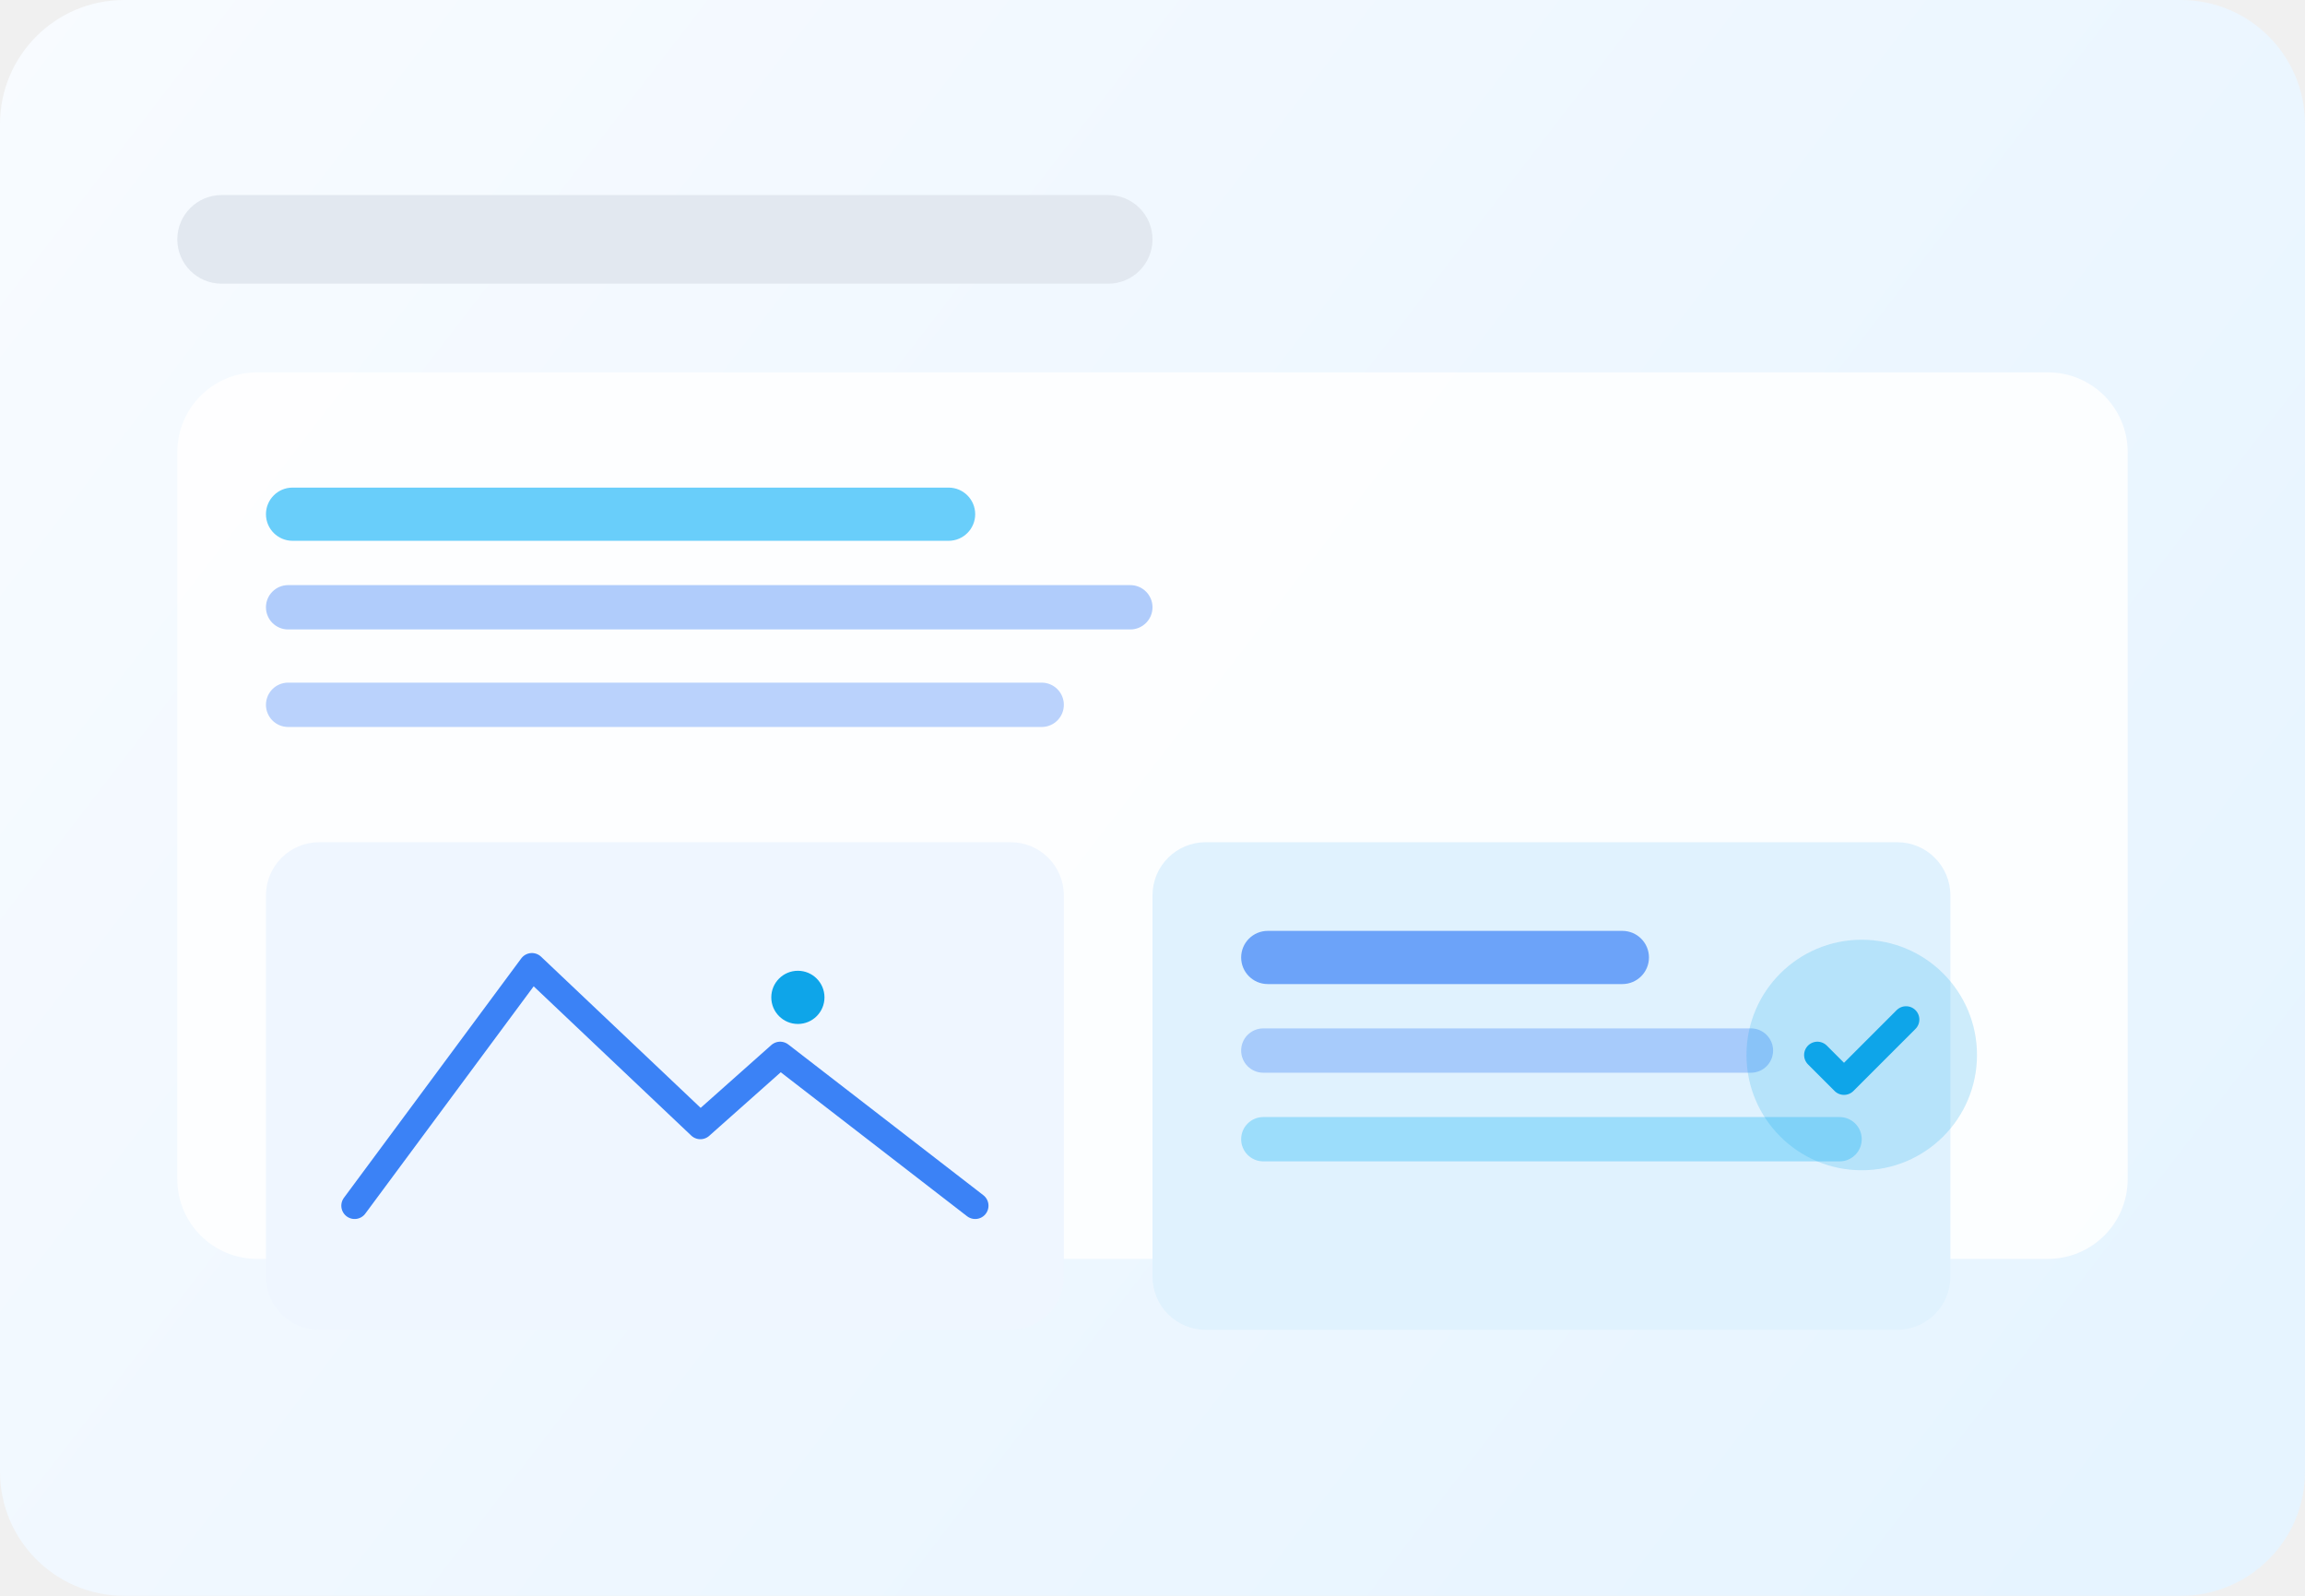
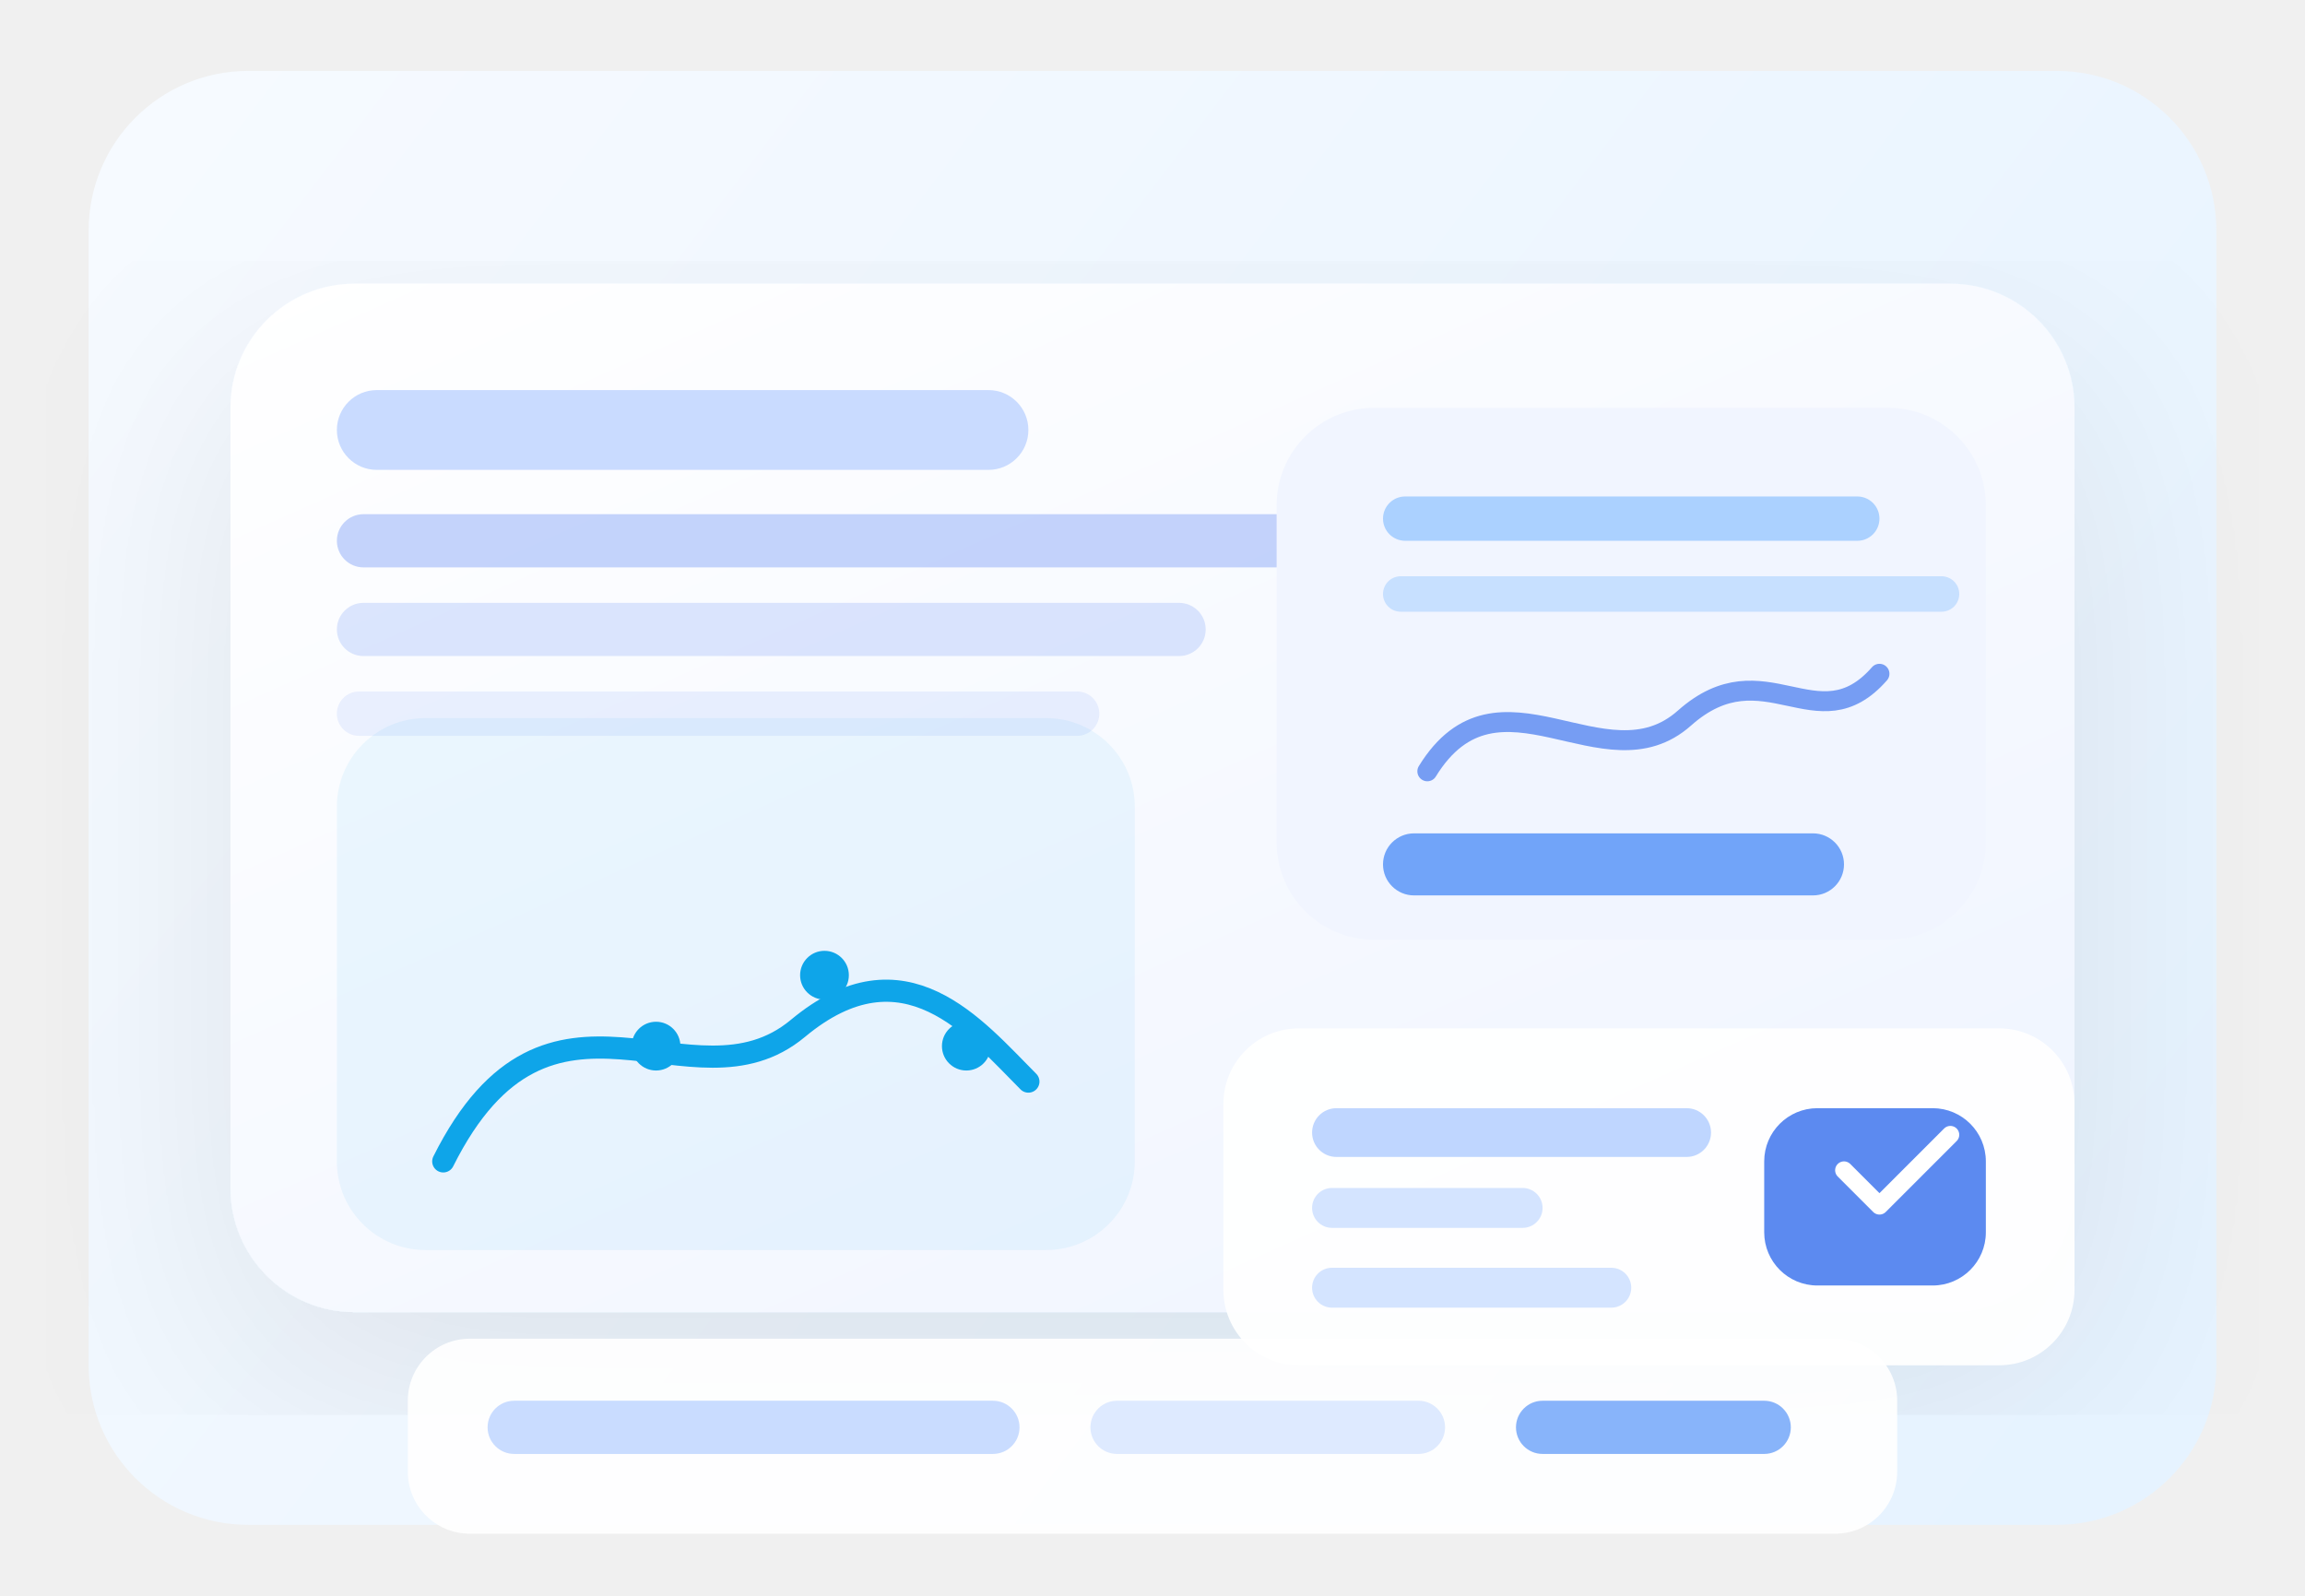
<svg xmlns="http://www.w3.org/2000/svg" width="520" height="360" viewBox="0 0 520 360" fill="none">
-   <rect width="520" height="360" rx="28" fill="url(#paint0_linear)" />
-   <rect x="40" y="44" width="220" height="20" rx="10" fill="#E2E8F0" />
-   <rect x="40" y="84" width="440" height="200" rx="18" fill="white" opacity="0.85" />
-   <rect x="60" y="110" width="160" height="12" rx="6" fill="#38BDF8" opacity="0.75" />
-   <rect x="60" y="132" width="200" height="10" rx="5" fill="#3B82F6" opacity="0.4" />
-   <rect x="60" y="154" width="180" height="10" rx="5" fill="#3B82F6" opacity="0.35" />
-   <rect x="60" y="190" width="180" height="110" rx="12" fill="#EFF6FF" />
-   <path d="M80 272L120 218L158 254L176 238L220 272" stroke="#3B82F6" stroke-width="6" stroke-linecap="round" stroke-linejoin="round" />
-   <circle cx="180" cy="225" r="6" fill="#0EA5E9" />
-   <rect x="260" y="190" width="180" height="110" rx="12" fill="#E0F2FE" />
-   <rect x="280" y="210" width="92" height="12" rx="6" fill="#3B82F6" opacity="0.7" />
-   <rect x="280" y="232" width="120" height="10" rx="5" fill="#3B82F6" opacity="0.35" />
-   <rect x="280" y="252" width="140" height="10" rx="5" fill="#38BDF8" opacity="0.4" />
-   <circle cx="420" cy="238" r="26" fill="#0EA5E9" opacity="0.2" />
-   <path d="M410 238L416 244L430 230" stroke="#0EA5E9" stroke-width="6" stroke-linecap="round" stroke-linejoin="round" />
  <defs>
-     <linearGradient id="paint0_linear" x1="0" y1="0" x2="468" y2="360" gradientUnits="userSpaceOnUse">
-       <stop stop-color="#F8FBFF" />
-       <stop offset="1" stop-color="#E6F4FF" />
+     <linearGradient id="insight-bg" x1="40" y1="20" x2="460" y2="340" gradientUnits="userSpaceOnUse">
+       <stop stop-color="#F6FAFF" />
+       <stop offset="1" stop-color="#E6F3FF" />
    </linearGradient>
+     <linearGradient id="metric-card" x1="0" y1="0" x2="0.8" y2="1">
+       <stop stop-color="#FFFFFF" />
+       <stop offset="1" stop-color="#F0F5FF" />
+     </linearGradient>
+     <filter id="insight-shadow">
+       <feDropShadow dx="0" dy="18" stdDeviation="28" flood-color="#0F172A" flood-opacity="0.08" />
+     </filter>
  </defs>
+   <rect x="20" y="16" width="480" height="328" rx="36" fill="url(#insight-bg)" />
+   <g filter="url(#insight-shadow)">
+     <rect x="52" y="64" width="416" height="232" rx="28" fill="url(#metric-card)" />
+   </g>
+   <g transform="translate(76 88)">
+     <rect width="156" height="18" rx="9" fill="#C9DBFF" />
+     <rect y="28" width="220" height="12" rx="6" fill="#9EB7F8" opacity="0.6" />
+     <rect y="48" width="196" height="12" rx="6" fill="#9EB7F8" opacity="0.35" />
+     <rect y="68" width="172" height="10" rx="5" fill="#9EB7F8" opacity="0.2" />
+   </g>
+   <g transform="translate(288 92)">
+     <rect width="160" height="120" rx="22" fill="#F1F5FF" />
+     <rect x="24" y="20" width="112" height="10" rx="5" fill="#94C5FF" opacity="0.75" />
+     <rect x="24" y="38" width="130" height="8" rx="4" fill="#94C5FF" opacity="0.45" />
+     <rect x="24" y="96" width="104" height="14" rx="7" fill="#3B82F6" opacity="0.7" />
+     <path d="M34 82C50 56 74 86 92 70C110 54 122 76 136 60" stroke="#2563EB" stroke-width="4.5" stroke-linecap="round" stroke-linejoin="round" opacity="0.6" />
+   </g>
+   <g transform="translate(76 162)">
+     <rect width="180" height="120" rx="20" fill="#0EA5E9" opacity="0.07" />
+     <path d="M24 100C48 52 80 90 104 70C128 50 144 70 156 82" stroke="#0EA5E9" stroke-width="5" stroke-linecap="round" stroke-linejoin="round" />
+     <circle cx="72" cy="74" r="5.5" fill="#0EA5E9" />
+     <circle cx="110" cy="58" r="5.5" fill="#0EA5E9" />
+     <circle cx="142" cy="74" r="5.5" fill="#0EA5E9" />
+   </g>
+   <g transform="translate(276 232)">
+     <rect width="192" height="76" rx="17" fill="white" opacity="0.94" />
+     <rect x="20" y="18" width="90" height="11" rx="5.5" fill="#BFD6FF" />
+     <rect x="20" y="36" width="52" height="9" rx="4.5" fill="#D4E4FF" />
+     <rect x="20" y="54" width="72" height="9" rx="4.5" fill="#D4E4FF" />
+     <rect x="122" y="18" width="50" height="40" rx="12" fill="#2563EB" opacity="0.75" />
+     <path d="M140 32L148 40L164 24" stroke="white" stroke-width="4" stroke-linecap="round" stroke-linejoin="round" />
+   </g>
+   <g transform="translate(92 302)">
+     <rect width="336" height="44" rx="14" fill="white" opacity="0.92" />
+     <rect x="18" y="14" width="120" height="12" rx="6" fill="#BFD6FF" opacity="0.85" />
+     <rect x="154" y="14" width="80" height="12" rx="6" fill="#BFD6FF" opacity="0.5" />
+     <rect x="250" y="14" width="62" height="12" rx="6" fill="#3B82F6" opacity="0.6" />
+   </g>
</svg>
